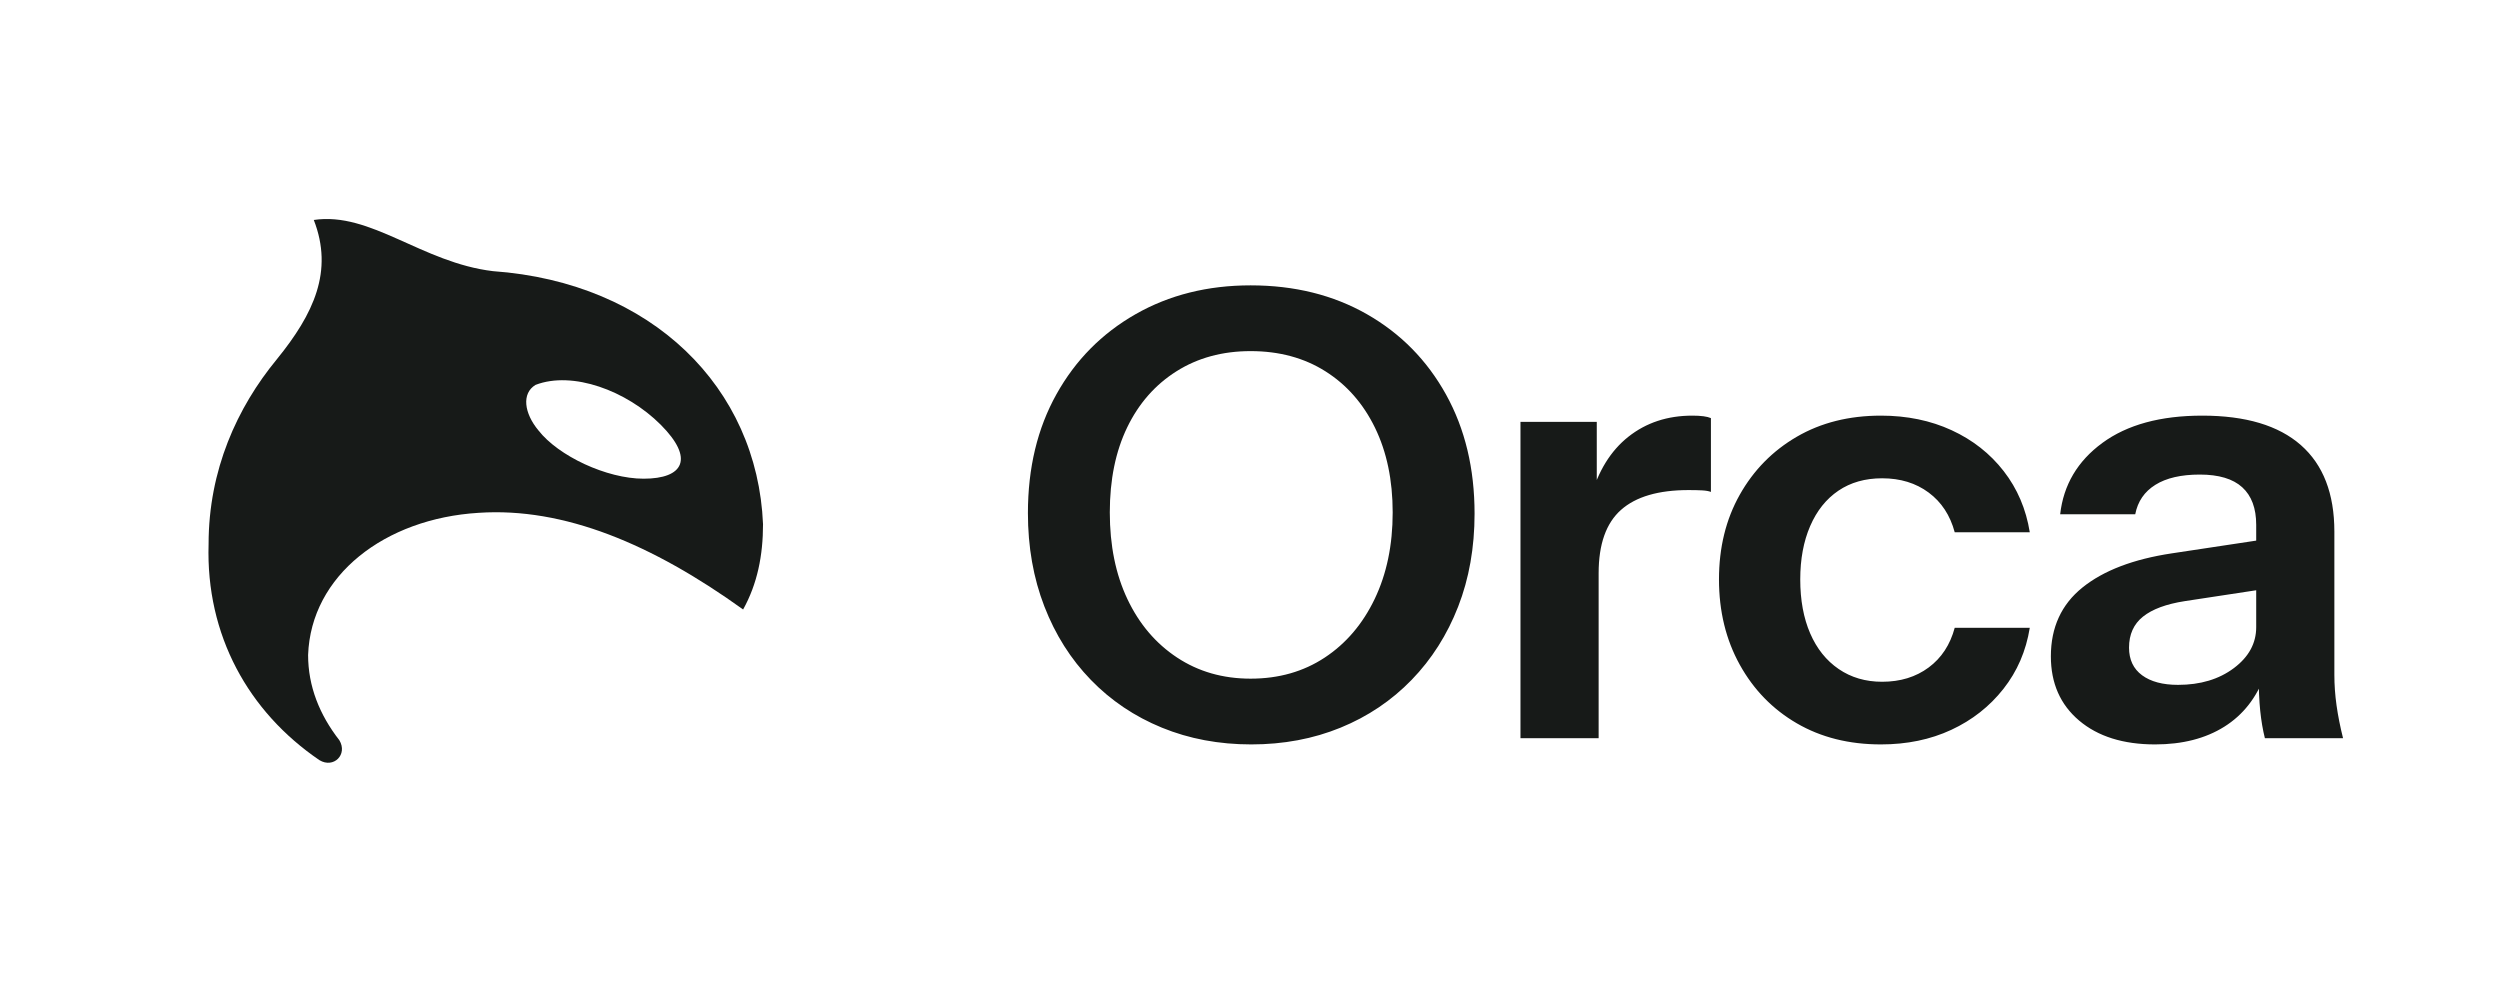
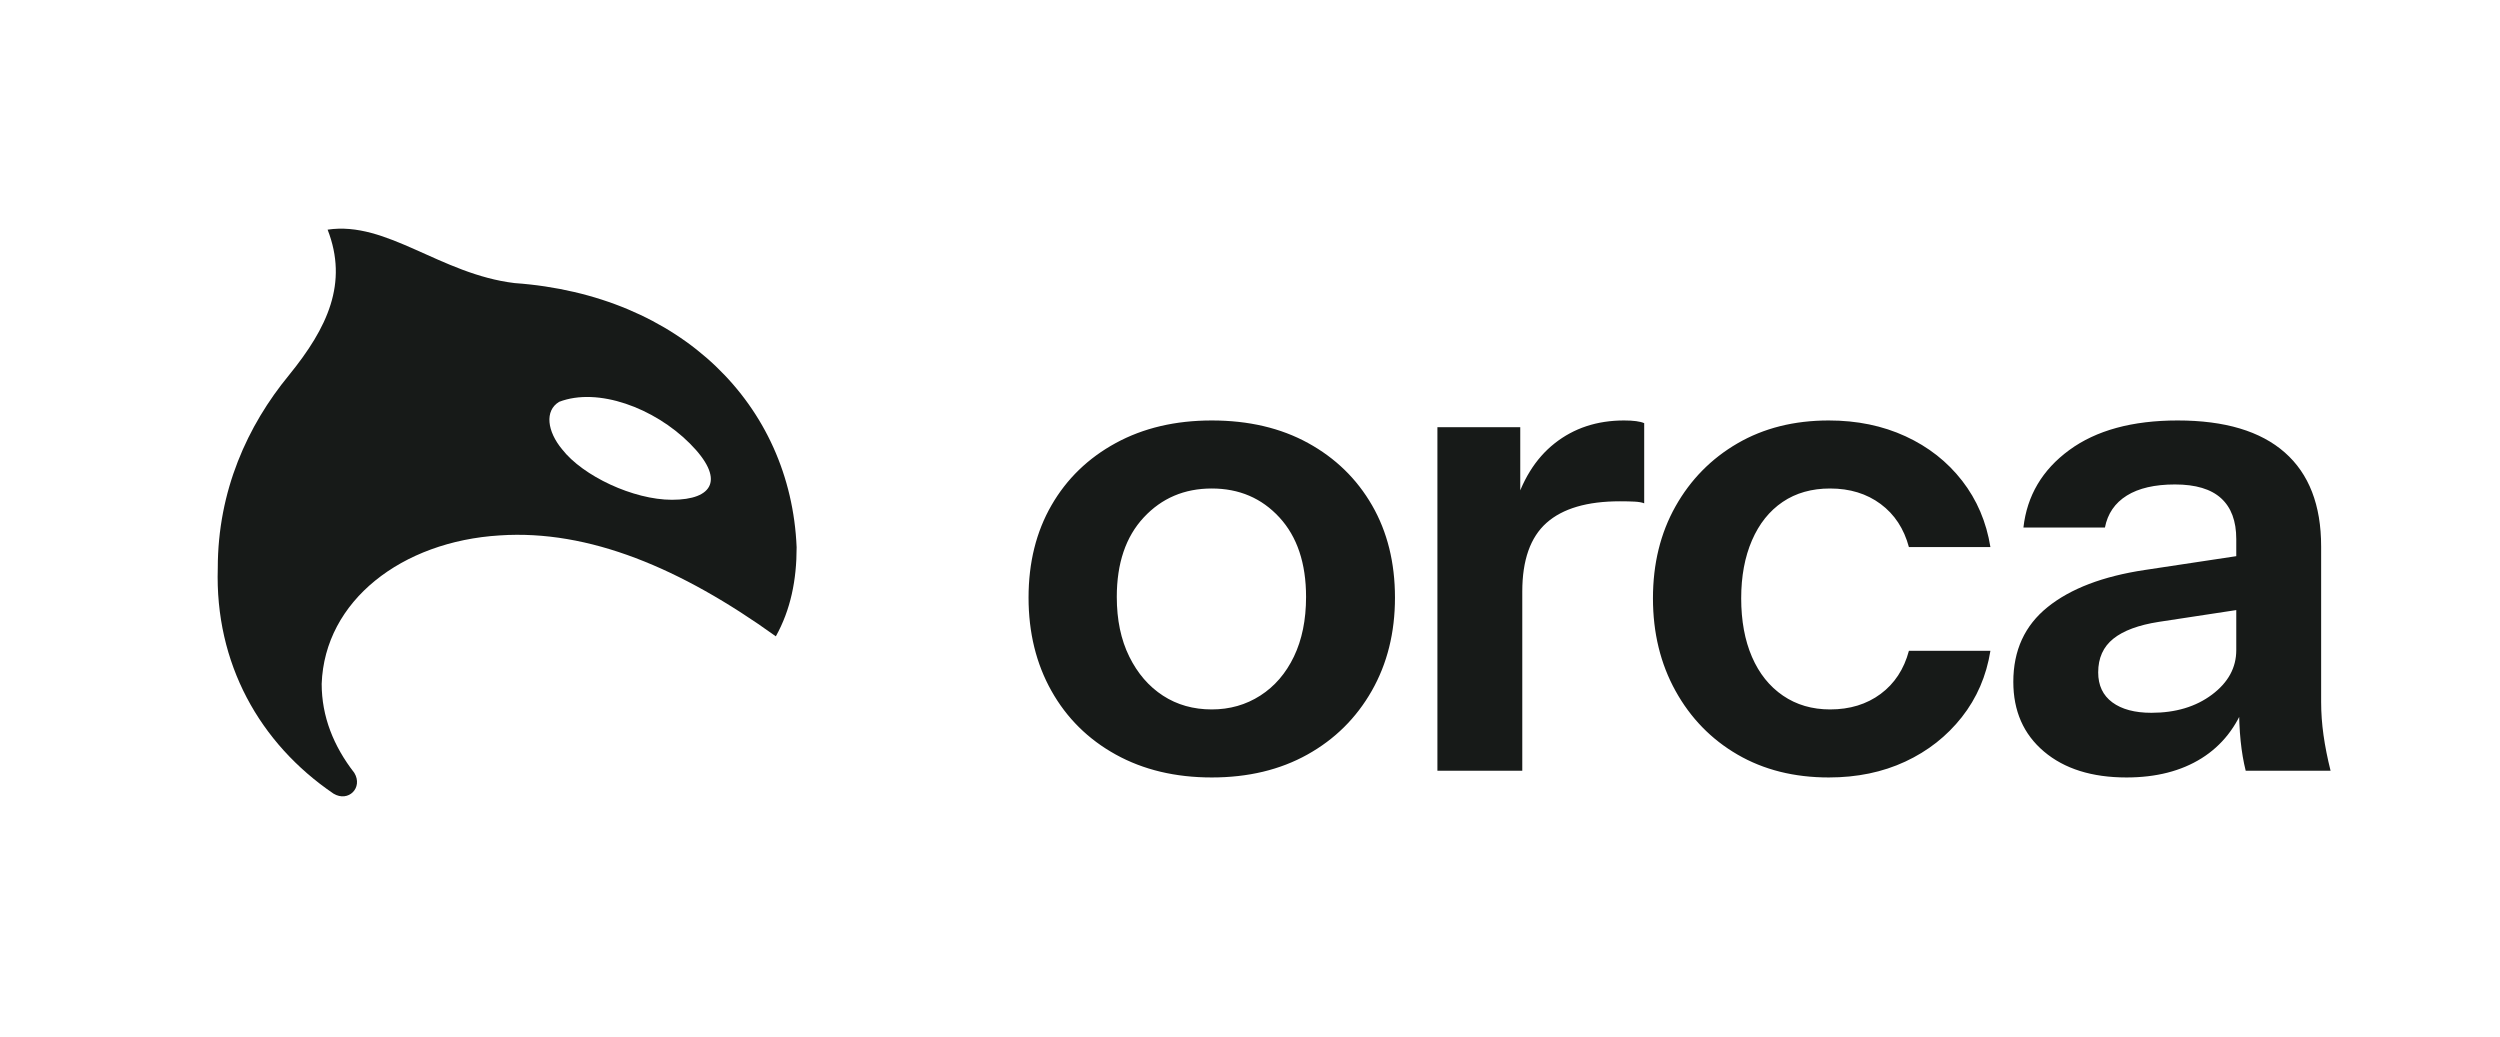
- <svg xmlns="http://www.w3.org/2000/svg" viewBox="0 0 403 160" width="403" height="160">
+ <svg xmlns="http://www.w3.org/2000/svg" viewBox="0 0 386 160" width="386" height="160">
  <g fill="#171A18">
    <g transform="translate(24.0 24.0) scale(0.45833)">
      <path d="M58 25 C78 22 96 40 121 43 C177 47 214 84 216 132 C216 143 214 153 209 162 C177 139 146 126 116 128 C83 130 57 150 56 178 C56 189 60 199 67 208 C70 213 65 218 60 215 C35 198 20 171 21 139 C21 113 31 91 45 74 C58 58 65 43 58 25 Z M136 83 C149 78 168 85 180 97 C192 109 188 116 174 116 C161 116 144 108 137 99 C132 93 131 86 136 83 Z" fill-rule="evenodd" />
    </g>
-     <path d="M201.7 120.0Q193.9 120.0 187.3 117.3Q180.7 114.6 175.85 109.6Q171.0 104.6 168.35 97.75Q165.7 90.9 165.7 82.7Q165.7 71.8 170.3 63.55Q174.9 55.3 183.05 50.65Q191.2 46.0 201.6 46.0Q212.2 46.0 220.35 50.65Q228.5 55.3 233.1 63.6Q237.7 71.9 237.7 82.8Q237.7 91.0 235.05 97.8Q232.4 104.6 227.55 109.6Q222.7 114.6 216.1 117.3Q209.5 120.0 201.7 120.0ZM201.6 109.4Q208.4 109.4 213.55 106.0Q218.7 102.6 221.6 96.55Q224.5 90.5 224.5 82.6Q224.5 74.8 221.65 68.95Q218.8 63.1 213.65 59.85Q208.5 56.6 201.6 56.6Q194.8 56.6 189.65 59.85Q184.5 63.1 181.7 68.9Q178.9 74.7 178.9 82.6Q178.9 90.6 181.75 96.6Q184.6 102.6 189.75 106.0Q194.9 109.4 201.6 109.4Z M245.1 119.0V68.0H257.4V80.3H257.7V119.0ZM257.7 92.4 256.4 80.3Q258.2 73.8 262.5 70.4Q266.8 67.0 272.8 67.0Q274.9 67.0 275.8 67.4V79.3Q275.3 79.1 274.4 79.05Q273.5 79.0 272.2 79.0Q264.9 79.0 261.3 82.2Q257.7 85.4 257.7 92.4Z M303.2 120.0Q295.5 120.0 289.65 116.6Q283.8 113.2 280.45 107.15Q277.1 101.1 277.1 93.4Q277.1 85.7 280.45 79.75Q283.8 73.8 289.65 70.4Q295.5 67.0 303.2 67.0Q309.5 67.0 314.6 69.35Q319.7 71.7 323.0 75.95Q326.3 80.2 327.2 85.8H315.1Q314.0 81.7 310.9 79.4Q307.8 77.1 303.4 77.1Q299.3 77.1 296.35 79.1Q293.4 81.1 291.8 84.8Q290.2 88.5 290.2 93.4Q290.2 98.4 291.8 102.1Q293.4 105.8 296.4 107.85Q299.4 109.9 303.4 109.9Q307.8 109.9 310.9 107.6Q314.0 105.3 315.1 101.2H327.2Q326.3 106.8 322.95 111.05Q319.6 115.3 314.55 117.65Q309.5 120.0 303.2 120.0Z M365.1 119.0Q364.6 117.0 364.35 114.6Q364.1 112.2 364.1 108.8H363.7V84.6Q363.7 80.6 361.45 78.55Q359.2 76.5 354.6 76.5Q350.1 76.5 347.45 78.15Q344.8 79.8 344.2 82.9H332.1Q332.9 75.8 338.9 71.4Q344.9 67.0 355 67.0Q365.5 67.0 370.9 71.75Q376.3 76.5 376.3 85.7V108.8Q376.3 111.2 376.65 113.7Q377.0 116.2 377.7 119.0ZM347.4 120.0Q339.7 120.0 335.15 116.15Q330.6 112.3 330.6 105.8Q330.6 98.8 335.7 94.7Q340.8 90.6 350.1 89.2L366.0 86.8V94.8L352.2 96.9Q347.7 97.6 345.45 99.4Q343.2 101.2 343.2 104.4Q343.2 107.3 345.3 108.85Q347.4 110.4 351.1 110.4Q356.5 110.4 360.1 107.7Q363.7 105.0 363.7 101.1L365.1 108.8Q363.1 114.3 358.55 117.15Q354 120.0 347.4 120.0Z" />
+     <path d="M187.096 120.04Q178.672 120.04 172.276 116.504Q165.88 112.968 162.344 106.676Q158.808 100.384 158.808 92.272Q158.808 84.16 162.344 78.024Q165.88 71.888 172.276 68.404Q178.672 64.92 187.096 64.92Q195.624 64.92 201.968 68.404Q208.312 71.888 211.848 78.024Q215.384 84.16 215.384 92.272Q215.384 100.384 211.796 106.676Q208.208 112.968 201.864 116.504Q195.52 120.04 187.096 120.04ZM187.096 109.536Q191.256 109.536 194.584 107.404Q197.912 105.272 199.784 101.372Q201.656 97.472 201.656 92.168Q201.656 84.368 197.548 79.896Q193.44 75.424 187.096 75.424Q180.752 75.424 176.592 79.896Q172.432 84.368 172.432 92.168Q172.432 97.472 174.356 101.372Q176.28 105.272 179.556 107.404Q182.832 109.536 187.096 109.536Z M221.936 119.0V65.96H234.728V78.752H235.04V119.0ZM235.04 91.336 233.688 78.752Q235.56 71.992 240.032 68.456Q244.504 64.92 250.744 64.92Q252.928 64.92 253.864 65.336V77.712Q253.344 77.504 252.408 77.452Q251.472 77.4 250.12 77.4Q242.528 77.4 238.784 80.728Q235.04 84.056 235.04 91.336Z M282.36 120.04Q274.352 120.04 268.268 116.504Q262.184 112.968 258.7 106.676Q255.216 100.384 255.216 92.376Q255.216 84.368 258.7 78.18Q262.184 71.992 268.268 68.456Q274.352 64.92 282.36 64.92Q288.912 64.92 294.216 67.364Q299.52 69.808 302.952 74.228Q306.384 78.648 307.32 84.472H294.736Q293.592 80.208 290.368 77.816Q287.144 75.424 282.568 75.424Q278.304 75.424 275.236 77.504Q272.168 79.584 270.504 83.432Q268.84 87.28 268.84 92.376Q268.84 97.576 270.504 101.424Q272.168 105.272 275.288 107.404Q278.408 109.536 282.568 109.536Q287.144 109.536 290.368 107.144Q293.592 104.752 294.736 100.488H307.32Q306.384 106.312 302.9 110.732Q299.416 115.152 294.164 117.596Q288.912 120.04 282.36 120.04Z M346.736 119.0Q346.216 116.92 345.956 114.424Q345.696 111.928 345.696 108.392H345.28V83.224Q345.28 79.064 342.94 76.932Q340.6 74.8 335.816 74.8Q331.136 74.8 328.38 76.516Q325.624 78.232 325 81.456H312.416Q313.248 74.072 319.488 69.496Q325.728 64.92 336.232 64.92Q347.152 64.92 352.768 69.86Q358.384 74.8 358.384 84.368V108.392Q358.384 110.888 358.748 113.488Q359.112 116.088 359.84 119.0ZM328.328 120.04Q320.32 120.04 315.588 116.036Q310.856 112.032 310.856 105.272Q310.856 97.992 316.16 93.728Q321.464 89.464 331.136 88.008L347.672 85.512V93.832L333.32 96.016Q328.64 96.744 326.3 98.616Q323.96 100.488 323.96 103.816Q323.96 106.832 326.144 108.444Q328.328 110.056 332.176 110.056Q337.792 110.056 341.536 107.248Q345.28 104.44 345.28 100.384L346.736 108.392Q344.656 114.112 339.924 117.076Q335.192 120.04 328.328 120.04Z" />
  </g>
</svg>
